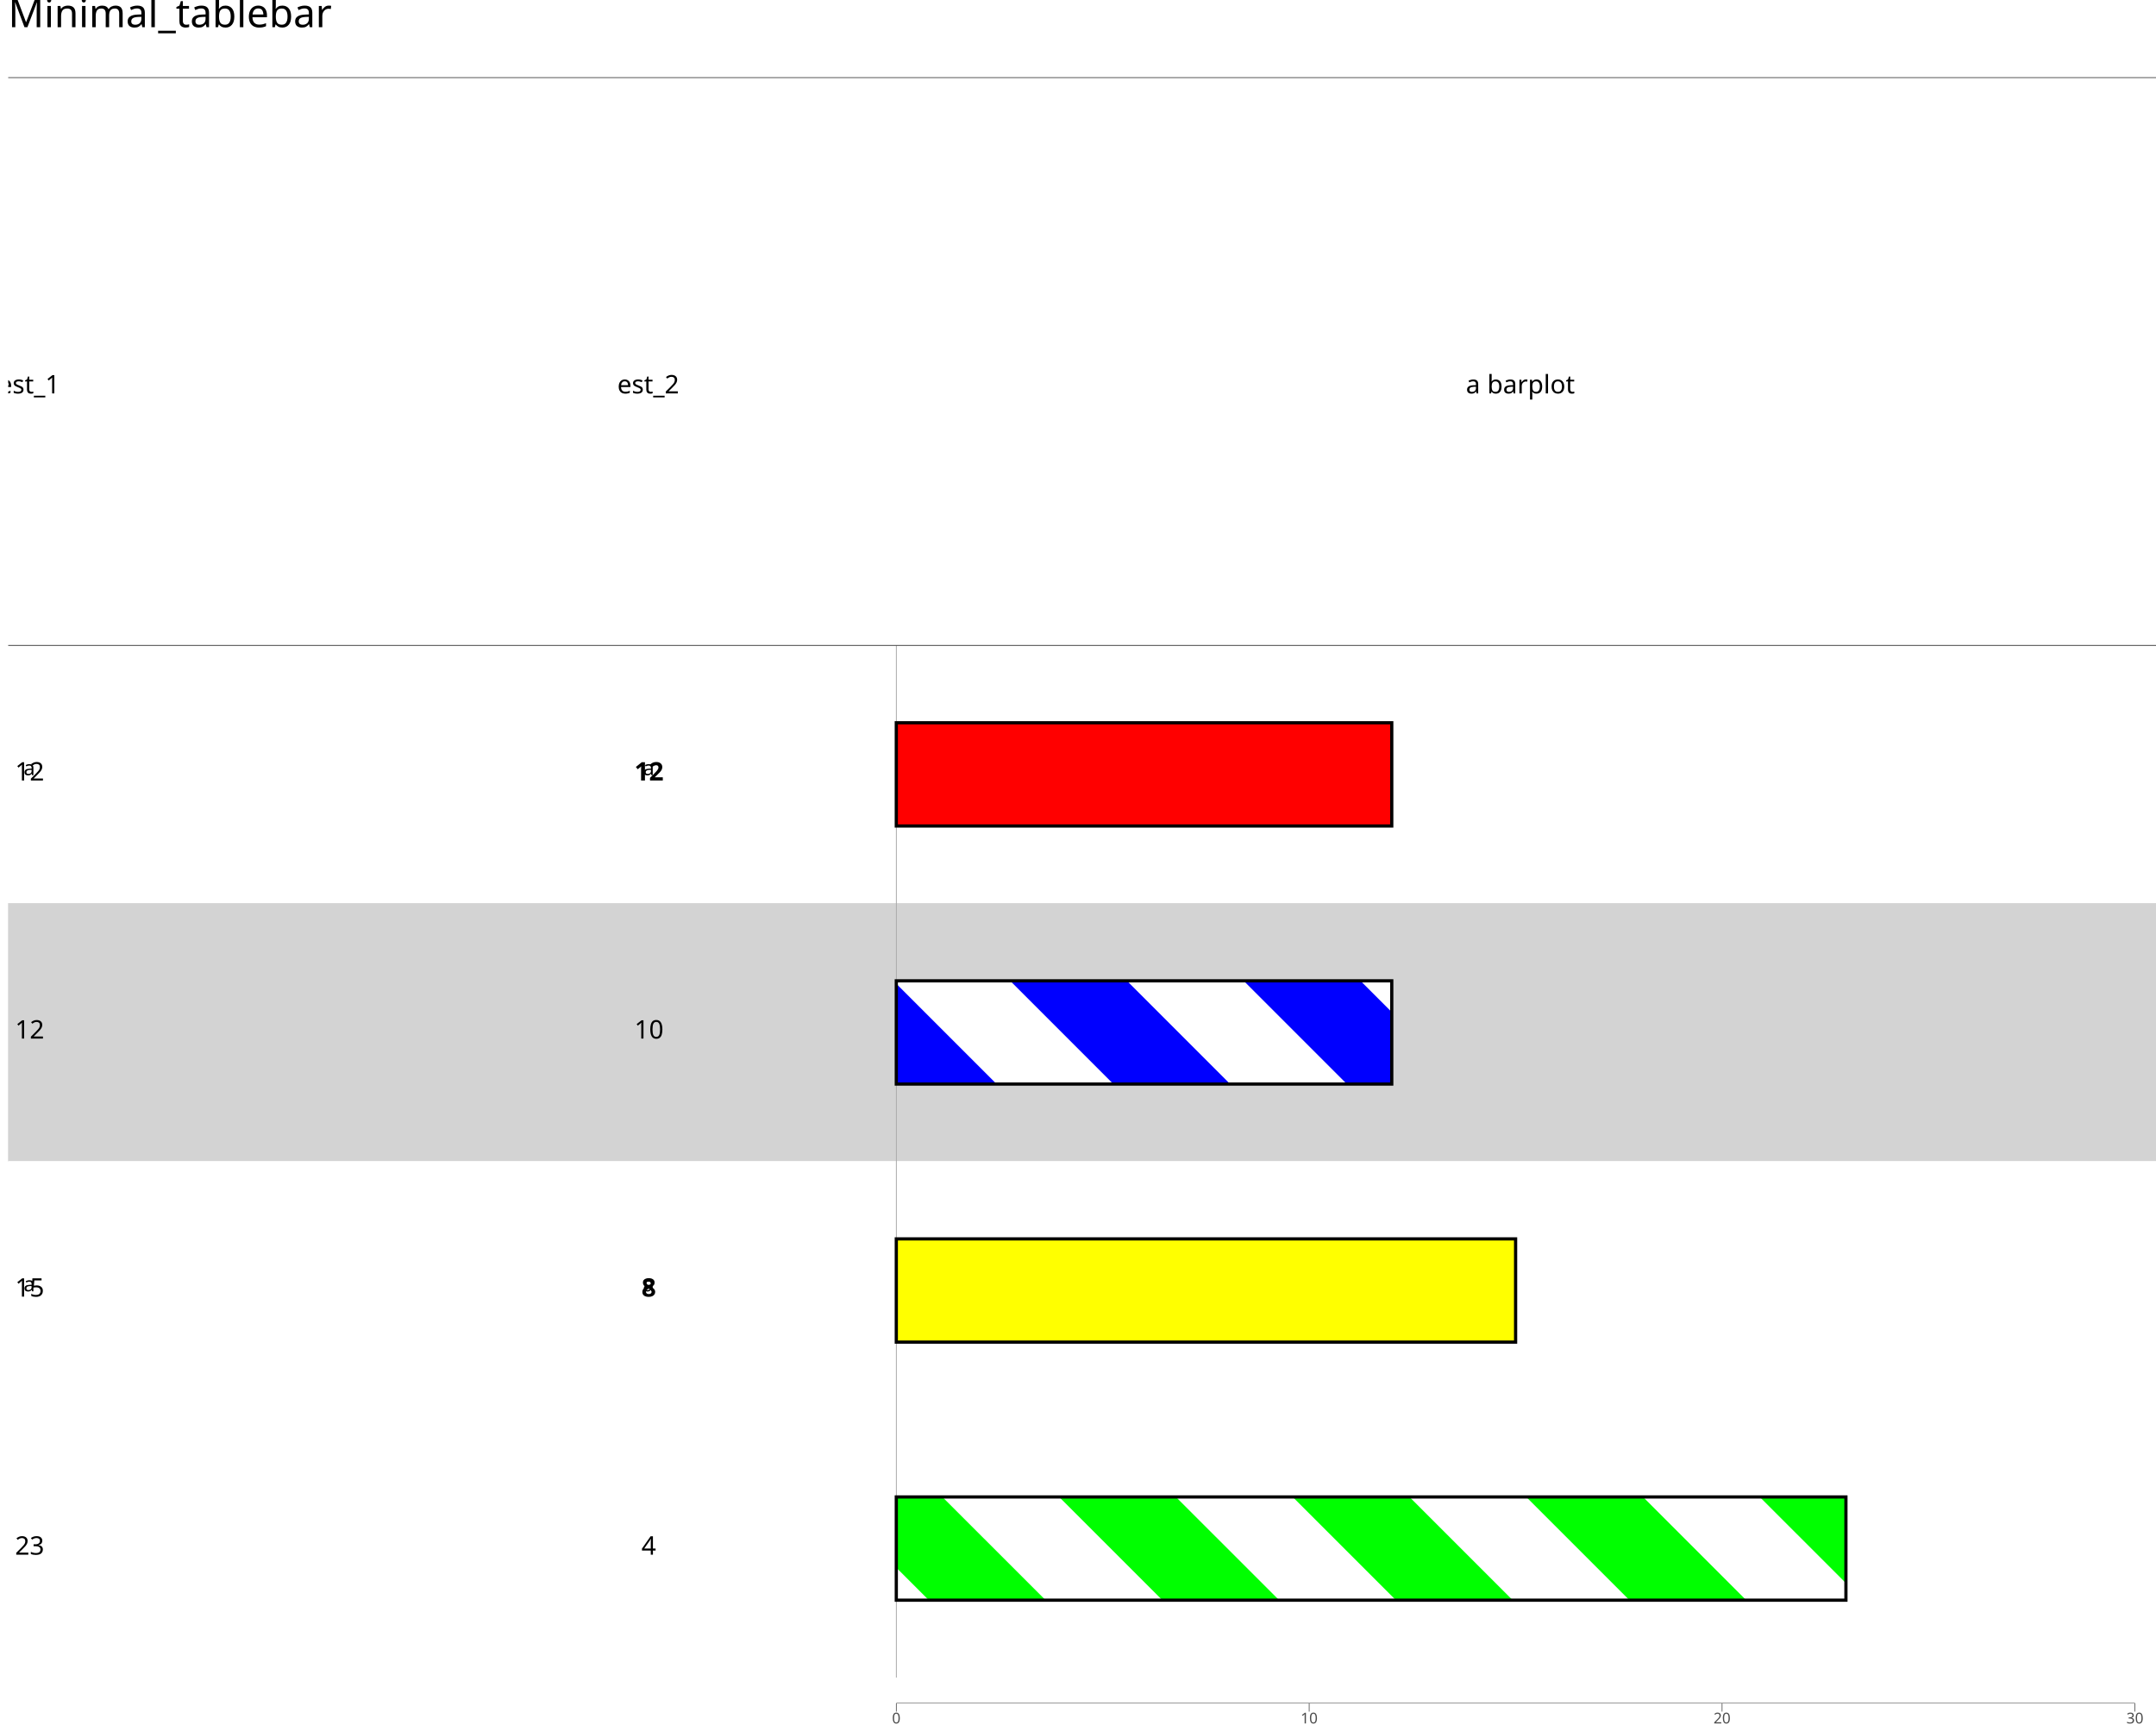
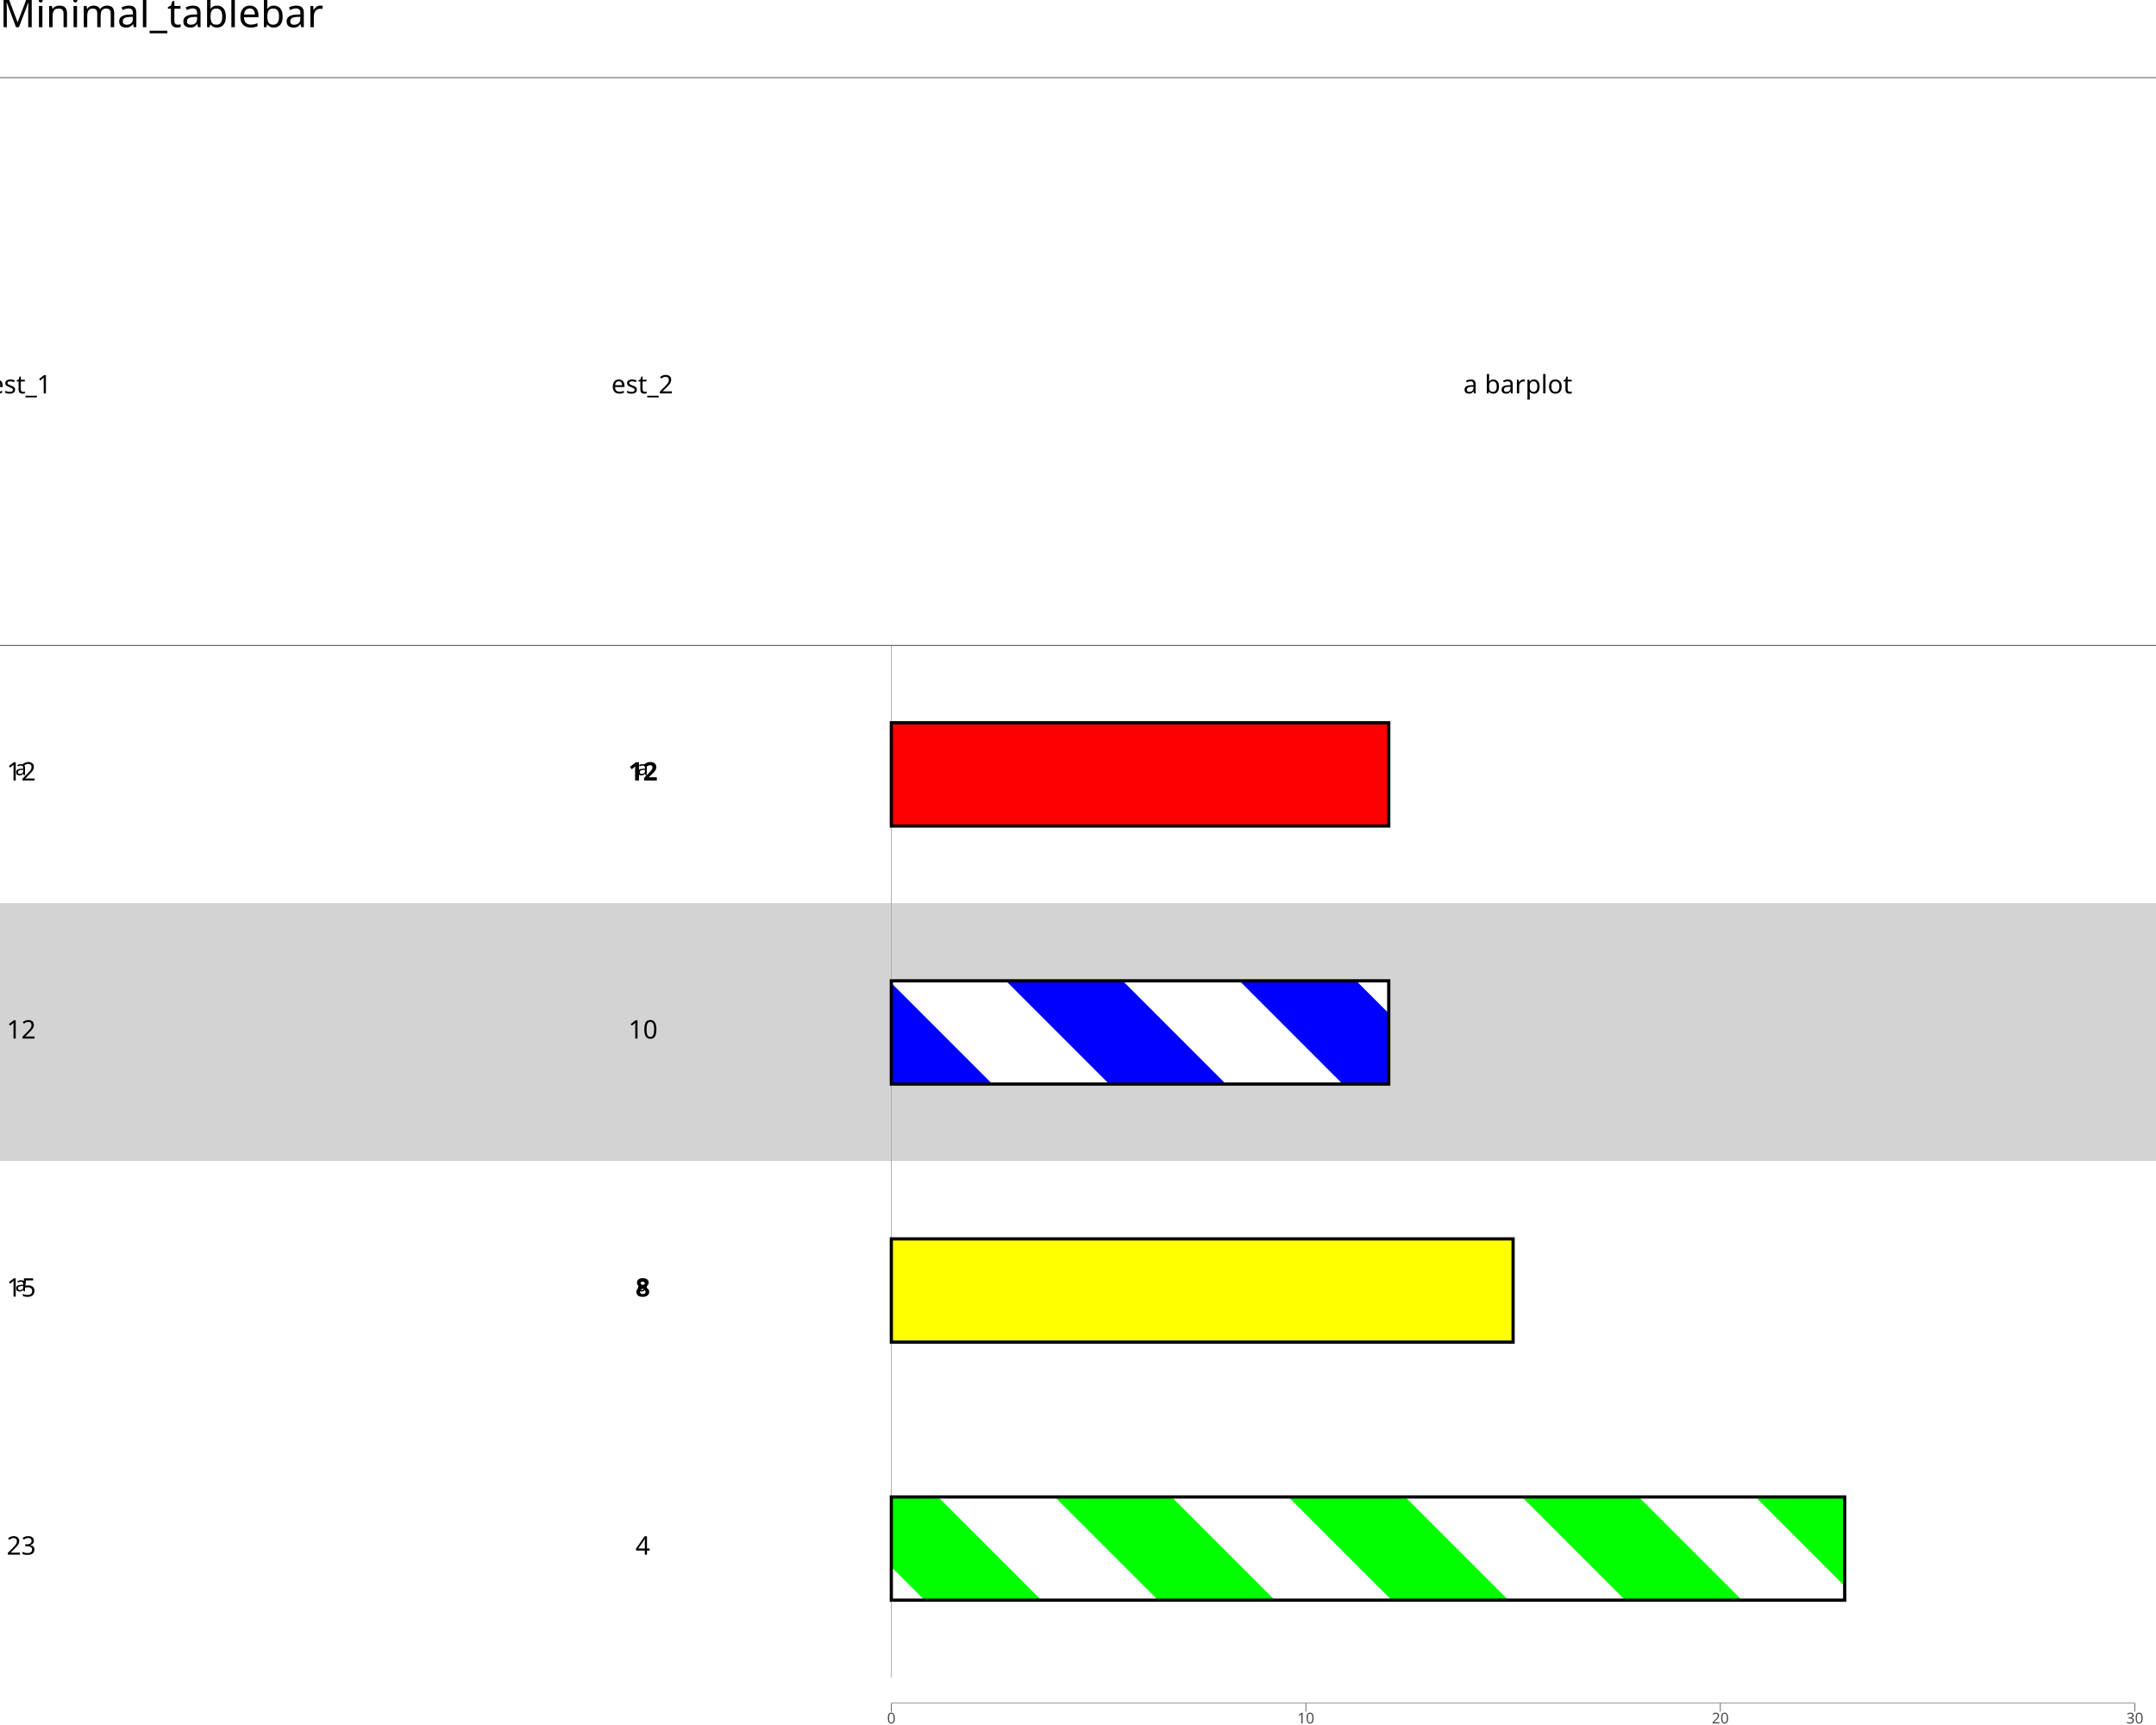
<svg xmlns="http://www.w3.org/2000/svg" class="svglite" data-engine-version="2.0" width="720.00pt" height="576.00pt" viewBox="0 0 720.00 576.00">
  <defs>
    <style type="text/css">
    .svglite line, .svglite polyline, .svglite polygon, .svglite path, .svglite rect, .svglite circle {
      fill: none;
      stroke: #000000;
      stroke-linecap: round;
      stroke-linejoin: round;
      stroke-miterlimit: 10.00;
    }
  </style>
  </defs>
  <rect width="100%" height="100%" style="stroke: none; fill: #FFFFFF;" />
  <defs>
    <clipPath id="cpMC4wMHw3MjAuMDB8MC4wMHw1NzYuMDA=">
      <rect x="0.00" y="0.00" width="720.00" height="576.00" />
    </clipPath>
  </defs>
  <g clip-path="url(#cpMC4wMHw3MjAuMDB8MC4wMHw1NzYuMDA=)">
    <rect x="0.00" y="0.00" width="720.00" height="576.00" style="stroke-width: 1.07; stroke: #FFFFFF; fill: #FFFFFF;" />
  </g>
  <defs>
-     <clipPath id="cpMi43NHw3MjAuMDB8MTcuMzB8NTY4Ljc4">
-       <rect x="2.74" y="17.30" width="717.26" height="551.48" />
+     <clipPath id="cpMC4wMHw3MjAuMDB8MTcuMzB8NTY4Ljc4">
+       <rect x="0.00" y="17.30" width="720.00" height="551.48" />
    </clipPath>
  </defs>
-   <g clip-path="url(#cpMi43NHw3MjAuMDB8MTcuMzB8NTY4Ljc4)">
-     <rect x="2.74" y="17.30" width="717.26" height="551.48" style="stroke-width: 1.07; stroke: none; fill: #FFFFFF;" />
-     <rect x="2.74" y="215.49" width="717.26" height="86.17" style="stroke-width: 0.21; stroke: #FFFFFF; stroke-linecap: butt; stroke-linejoin: miter; fill: #FFFFFF;" />
-     <rect x="2.74" y="301.66" width="717.26" height="86.17" style="stroke-width: 0.21; stroke: #D3D3D3; stroke-linecap: butt; stroke-linejoin: miter; fill: #D3D3D3;" />
-     <rect x="2.74" y="387.83" width="717.26" height="86.17" style="stroke-width: 0.21; stroke: #FFFFFF; stroke-linecap: butt; stroke-linejoin: miter; fill: #FFFFFF;" />
-     <rect x="2.74" y="474.00" width="717.26" height="86.17" style="stroke-width: 0.21; stroke: #FFFFFF; stroke-linecap: butt; stroke-linejoin: miter; fill: #FFFFFF;" />
-     <line x1="299.32" y1="215.49" x2="299.32" y2="560.16" style="stroke-width: 0.21; stroke: #A9A9A9; stroke-linecap: butt;" />
-     <line x1="299.32" y1="215.49" x2="299.32" y2="560.16" style="stroke-width: 0.21; stroke: #A9A9A9; stroke-linecap: butt;" />
-     <rect x="2.74" y="25.92" width="717.26" height="189.57" style="stroke-width: 1.07; stroke: none; stroke-linecap: butt; stroke-linejoin: miter; fill: #FFFFFF;" />
-     <rect x="2.74" y="25.92" width="717.26" height="189.57" style="stroke-width: 1.07; stroke: none; stroke-linecap: butt; stroke-linejoin: miter; fill: #FFFFFF;" />
-     <rect x="2.74" y="25.92" width="717.26" height="189.57" style="stroke-width: 1.07; stroke: none; stroke-linecap: butt; stroke-linejoin: miter; fill: #FFFFFF;" />
-     <rect x="2.74" y="25.92" width="717.26" height="189.57" style="stroke-width: 1.07; stroke: none; stroke-linecap: butt; stroke-linejoin: miter; fill: #FFFFFF;" />
-     <line x1="299.32" y1="568.78" x2="712.97" y2="568.78" style="stroke-width: 0.21; stroke-linecap: butt;" />
-     <line x1="2.74" y1="215.49" x2="720.00" y2="215.49" style="stroke-width: 0.21; stroke-linecap: butt;" />
-     <line x1="2.74" y1="25.92" x2="720.00" y2="25.92" style="stroke-width: 0.21; stroke-linecap: butt;" />
-     <rect x="299.32" y="241.34" width="165.46" height="34.47" style="stroke-width: 1.07; stroke: none; stroke-linecap: square; stroke-linejoin: miter; fill: #FF0000;" />
-     <rect x="299.32" y="327.51" width="165.46" height="34.47" style="stroke-width: 1.07; stroke: none; stroke-linecap: square; stroke-linejoin: miter; fill: #0000FF;" />
-     <rect x="299.32" y="413.68" width="206.82" height="34.47" style="stroke-width: 1.07; stroke: none; stroke-linecap: square; stroke-linejoin: miter; fill: #FFFF00;" />
-     <rect x="299.32" y="499.85" width="317.13" height="34.47" style="stroke-width: 1.07; stroke: none; stroke-linecap: square; stroke-linejoin: miter; fill: #00FF00;" />
-     <polygon points="371.81,361.98 332.82,361.98 299.32,328.48 299.32,327.51 337.34,327.51 371.81,361.98 " style="stroke-width: 1.07; stroke: none; stroke-linecap: square; fill: #FFFFFF;" />
-     <polygon points="449.80,361.98 410.81,361.98 376.34,327.51 415.33,327.51 449.80,361.98 " style="stroke-width: 1.07; stroke: none; stroke-linecap: square; fill: #FFFFFF;" />
-     <polygon points="454.33,327.51 464.78,327.51 464.78,337.96 454.33,327.51 " style="stroke-width: 1.07; stroke: none; stroke-linecap: square; fill: #FFFFFF;" />
-     <polygon points="310.18,534.31 299.32,534.31 299.32,523.46 310.18,534.31 " style="stroke-width: 1.07; stroke: none; stroke-linecap: square; fill: #FFFFFF;" />
-     <polygon points="388.17,534.31 349.17,534.31 314.70,499.85 353.70,499.85 388.17,534.31 " style="stroke-width: 1.07; stroke: none; stroke-linecap: square; fill: #FFFFFF;" />
-     <polygon points="466.16,534.31 427.16,534.31 392.69,499.85 431.69,499.85 466.16,534.31 " style="stroke-width: 1.07; stroke: none; stroke-linecap: square; fill: #FFFFFF;" />
-     <polygon points="544.15,534.31 505.15,534.31 470.69,499.85 509.68,499.85 544.15,534.31 " style="stroke-width: 1.07; stroke: none; stroke-linecap: square; fill: #FFFFFF;" />
-     <polygon points="616.45,528.63 616.45,534.31 583.14,534.31 548.68,499.85 587.67,499.85 616.45,528.63 " style="stroke-width: 1.07; stroke: none; stroke-linecap: square; fill: #FFFFFF;" />
-     <rect x="299.32" y="241.34" width="165.46" height="34.47" style="stroke-width: 1.07; stroke-linecap: square; stroke-linejoin: miter;" />
-     <rect x="299.32" y="327.51" width="165.46" height="34.47" style="stroke-width: 1.07; stroke-linecap: square; stroke-linejoin: miter;" />
-     <rect x="299.32" y="413.68" width="206.82" height="34.47" style="stroke-width: 1.07; stroke-linecap: square; stroke-linejoin: miter;" />
-     <rect x="299.32" y="499.85" width="317.13" height="34.47" style="stroke-width: 1.07; stroke-linecap: square; stroke-linejoin: miter;" />
-     <text x="211.85" y="260.63" style="font-size: 8.54px; font-weight: bold; font-family: sans;" textLength="9.50px" lengthAdjust="spacingAndGlyphs">12</text>
-     <text x="211.85" y="346.79" style="font-size: 8.54px; font-family: sans;" textLength="9.50px" lengthAdjust="spacingAndGlyphs">10</text>
-     <text x="214.22" y="432.96" style="font-size: 8.54px; font-weight: bold; font-family: sans;" textLength="4.75px" lengthAdjust="spacingAndGlyphs">8</text>
-     <text x="214.22" y="519.13" style="font-size: 8.54px; font-family: sans;" textLength="4.75px" lengthAdjust="spacingAndGlyphs">4</text>
-     <text x="214.70" y="258.86" style="font-size: 6.83px; font-family: sans;" textLength="3.80px" lengthAdjust="spacingAndGlyphs">a</text>
-     <text x="214.70" y="431.20" style="font-size: 6.83px; font-family: sans;" textLength="3.80px" lengthAdjust="spacingAndGlyphs">a</text>
-     <text x="5.02" y="260.63" style="font-size: 8.54px; font-family: sans;" textLength="9.50px" lengthAdjust="spacingAndGlyphs">12</text>
-     <text x="5.02" y="346.79" style="font-size: 8.54px; font-family: sans;" textLength="9.50px" lengthAdjust="spacingAndGlyphs">12</text>
-     <text x="5.02" y="432.96" style="font-size: 8.54px; font-family: sans;" textLength="9.50px" lengthAdjust="spacingAndGlyphs">15</text>
-     <text x="5.02" y="519.13" style="font-size: 8.54px; font-family: sans;" textLength="9.50px" lengthAdjust="spacingAndGlyphs">23</text>
-     <text x="7.87" y="258.86" style="font-size: 6.83px; font-family: sans;" textLength="3.80px" lengthAdjust="spacingAndGlyphs">a</text>
-     <text x="7.87" y="431.20" style="font-size: 6.83px; font-family: sans;" textLength="3.80px" lengthAdjust="spacingAndGlyphs">a</text>
-     <text x="489.54" y="131.37" style="font-size: 8.54px; font-family: sans;" textLength="4.75px" lengthAdjust="spacingAndGlyphs">a</text>
-     <text x="496.66" y="131.37" style="font-size: 8.54px; font-family: sans;" textLength="26.10px" lengthAdjust="spacingAndGlyphs">barplot</text>
-     <text x="206.15" y="131.37" style="font-size: 8.54px; font-family: sans;" textLength="20.89px" lengthAdjust="spacingAndGlyphs">est_2</text>
-     <text x="-0.67" y="131.37" style="font-size: 8.54px; font-family: sans;" textLength="20.89px" lengthAdjust="spacingAndGlyphs">est_1</text>
+   <g clip-path="url(#cpMC4wMHw3MjAuMDB8MTcuMzB8NTY4Ljc4)">
+     <rect x="-0.095" y="17.30" width="720.09" height="551.48" style="stroke-width: 1.07; stroke: none; fill: #FFFFFF;" />
+     <rect x="-0.095" y="215.49" width="720.09" height="86.17" style="stroke-width: 0.21; stroke: #FFFFFF; stroke-linecap: butt; stroke-linejoin: miter; fill: #FFFFFF;" />
+     <rect x="-0.095" y="301.66" width="720.09" height="86.17" style="stroke-width: 0.21; stroke: #D3D3D3; stroke-linecap: butt; stroke-linejoin: miter; fill: #D3D3D3;" />
+     <rect x="-0.095" y="387.83" width="720.09" height="86.17" style="stroke-width: 0.21; stroke: #FFFFFF; stroke-linecap: butt; stroke-linejoin: miter; fill: #FFFFFF;" />
+     <rect x="-0.095" y="474.00" width="720.09" height="86.17" style="stroke-width: 0.21; stroke: #FFFFFF; stroke-linecap: butt; stroke-linejoin: miter; fill: #FFFFFF;" />
+     <line x1="297.66" y1="215.49" x2="297.66" y2="560.16" style="stroke-width: 0.21; stroke: #A9A9A9; stroke-linecap: butt;" />
+     <line x1="297.66" y1="215.49" x2="297.66" y2="560.16" style="stroke-width: 0.21; stroke: #A9A9A9; stroke-linecap: butt;" />
+     <rect x="-0.095" y="25.92" width="720.09" height="189.57" style="stroke-width: 1.07; stroke: none; stroke-linecap: butt; stroke-linejoin: miter; fill: #FFFFFF;" />
+     <rect x="-0.095" y="25.92" width="720.09" height="189.57" style="stroke-width: 1.07; stroke: none; stroke-linecap: butt; stroke-linejoin: miter; fill: #FFFFFF;" />
+     <rect x="-0.095" y="25.92" width="720.09" height="189.57" style="stroke-width: 1.07; stroke: none; stroke-linecap: butt; stroke-linejoin: miter; fill: #FFFFFF;" />
+     <rect x="-0.095" y="25.92" width="720.09" height="189.57" style="stroke-width: 1.07; stroke: none; stroke-linecap: butt; stroke-linejoin: miter; fill: #FFFFFF;" />
+     <line x1="297.66" y1="568.78" x2="712.94" y2="568.78" style="stroke-width: 0.21; stroke-linecap: butt;" />
+     <line x1="-0.095" y1="215.49" x2="720.00" y2="215.49" style="stroke-width: 0.21; stroke-linecap: butt;" />
+     <line x1="-0.095" y1="25.92" x2="720.00" y2="25.92" style="stroke-width: 0.21; stroke-linecap: butt;" />
+     <rect x="297.66" y="241.34" width="166.11" height="34.47" style="stroke-width: 1.07; stroke: none; stroke-linecap: square; stroke-linejoin: miter; fill: #FF0000;" />
+     <rect x="297.66" y="327.51" width="166.11" height="34.47" style="stroke-width: 1.07; stroke: none; stroke-linecap: square; stroke-linejoin: miter; fill: #0000FF;" />
+     <rect x="297.66" y="413.68" width="207.64" height="34.47" style="stroke-width: 1.07; stroke: none; stroke-linecap: square; stroke-linejoin: miter; fill: #FFFF00;" />
+     <rect x="297.66" y="499.85" width="318.38" height="34.47" style="stroke-width: 1.07; stroke: none; stroke-linecap: square; stroke-linejoin: miter; fill: #00FF00;" />
+     <polygon points="370.39,361.98 331.40,361.98 297.66,328.24 297.66,327.51 335.93,327.51 370.39,361.98 " style="stroke-width: 1.07; stroke: none; stroke-linecap: square; fill: #FFFFFF;" />
+     <polygon points="448.38,361.98 409.39,361.98 374.92,327.51 413.92,327.51 448.38,361.98 " style="stroke-width: 1.07; stroke: none; stroke-linecap: square; fill: #FFFFFF;" />
+     <polygon points="452.91,327.51 463.77,327.51 463.77,338.37 452.91,327.51 " style="stroke-width: 1.07; stroke: none; stroke-linecap: square; fill: #FFFFFF;" />
+     <polygon points="308.76,534.31 297.66,534.31 297.66,523.22 308.76,534.31 " style="stroke-width: 1.07; stroke: none; stroke-linecap: square; fill: #FFFFFF;" />
+     <polygon points="386.75,534.31 347.75,534.31 313.29,499.85 352.28,499.85 386.75,534.31 " style="stroke-width: 1.07; stroke: none; stroke-linecap: square; fill: #FFFFFF;" />
+     <polygon points="464.74,534.31 425.74,534.31 391.28,499.85 430.27,499.85 464.74,534.31 " style="stroke-width: 1.07; stroke: none; stroke-linecap: square; fill: #FFFFFF;" />
+     <polygon points="542.73,534.31 503.74,534.31 469.27,499.85 508.26,499.85 542.73,534.31 " style="stroke-width: 1.07; stroke: none; stroke-linecap: square; fill: #FFFFFF;" />
+     <polygon points="616.04,529.63 616.04,534.31 581.73,534.31 547.26,499.85 586.25,499.85 616.04,529.63 " style="stroke-width: 1.07; stroke: none; stroke-linecap: square; fill: #FFFFFF;" />
+     <rect x="297.66" y="241.34" width="166.11" height="34.47" style="stroke-width: 1.07; stroke-linecap: square; stroke-linejoin: miter;" />
+     <rect x="297.66" y="327.51" width="166.11" height="34.47" style="stroke-width: 1.07; stroke-linecap: square; stroke-linejoin: miter;" />
+     <rect x="297.66" y="413.68" width="207.64" height="34.47" style="stroke-width: 1.07; stroke-linecap: square; stroke-linejoin: miter;" />
+     <rect x="297.66" y="499.85" width="318.38" height="34.47" style="stroke-width: 1.07; stroke-linecap: square; stroke-linejoin: miter;" />
+     <text x="209.86" y="260.63" style="font-size: 8.54px; font-weight: bold; font-family: sans;" textLength="9.50px" lengthAdjust="spacingAndGlyphs">12</text>
+     <text x="209.86" y="346.79" style="font-size: 8.54px; font-family: sans;" textLength="9.50px" lengthAdjust="spacingAndGlyphs">10</text>
+     <text x="212.23" y="432.96" style="font-size: 8.54px; font-weight: bold; font-family: sans;" textLength="4.75px" lengthAdjust="spacingAndGlyphs">8</text>
+     <text x="212.23" y="519.13" style="font-size: 8.54px; font-family: sans;" textLength="4.75px" lengthAdjust="spacingAndGlyphs">4</text>
+     <text x="212.71" y="258.86" style="font-size: 6.83px; font-family: sans;" textLength="3.80px" lengthAdjust="spacingAndGlyphs">a</text>
+     <text x="212.71" y="431.20" style="font-size: 6.83px; font-family: sans;" textLength="3.80px" lengthAdjust="spacingAndGlyphs">a</text>
+     <text x="2.22" y="260.63" style="font-size: 8.54px; font-family: sans;" textLength="9.50px" lengthAdjust="spacingAndGlyphs">12</text>
+     <text x="2.22" y="346.79" style="font-size: 8.54px; font-family: sans;" textLength="9.50px" lengthAdjust="spacingAndGlyphs">12</text>
+     <text x="2.22" y="432.96" style="font-size: 8.54px; font-family: sans;" textLength="9.50px" lengthAdjust="spacingAndGlyphs">15</text>
+     <text x="2.22" y="519.13" style="font-size: 8.54px; font-family: sans;" textLength="9.50px" lengthAdjust="spacingAndGlyphs">23</text>
+     <text x="5.07" y="258.86" style="font-size: 6.83px; font-family: sans;" textLength="3.80px" lengthAdjust="spacingAndGlyphs">a</text>
+     <text x="5.07" y="431.20" style="font-size: 6.83px; font-family: sans;" textLength="3.80px" lengthAdjust="spacingAndGlyphs">a</text>
+     <text x="488.69" y="131.37" style="font-size: 8.54px; font-family: sans;" textLength="4.75px" lengthAdjust="spacingAndGlyphs">a</text>
+     <text x="495.81" y="131.37" style="font-size: 8.54px; font-family: sans;" textLength="26.10px" lengthAdjust="spacingAndGlyphs">barplot</text>
+     <text x="204.16" y="131.37" style="font-size: 8.54px; font-family: sans;" textLength="20.89px" lengthAdjust="spacingAndGlyphs">est_2</text>
+     <text x="-3.48" y="131.37" style="font-size: 8.54px; font-family: sans;" textLength="20.89px" lengthAdjust="spacingAndGlyphs">est_1</text>
  </g>
  <g clip-path="url(#cpMC4wMHw3MjAuMDB8MC4wMHw1NzYuMDA=)">
-     <polyline points="299.32,571.52 299.32,568.78 " style="stroke-width: 0.21; stroke: #333333; stroke-linecap: butt;" />
-     <polyline points="437.20,571.52 437.20,568.78 " style="stroke-width: 0.21; stroke: #333333; stroke-linecap: butt;" />
-     <polyline points="575.09,571.52 575.09,568.78 " style="stroke-width: 0.21; stroke: #333333; stroke-linecap: butt;" />
-     <polyline points="712.97,571.52 712.97,568.78 " style="stroke-width: 0.21; stroke: #333333; stroke-linecap: butt;" />
-     <text x="299.32" y="575.48" text-anchor="middle" style="font-size: 5.00px; fill: #4D4D4D; font-family: sans;" textLength="2.78px" lengthAdjust="spacingAndGlyphs">0</text>
-     <text x="437.20" y="575.48" text-anchor="middle" style="font-size: 5.00px; fill: #4D4D4D; font-family: sans;" textLength="5.56px" lengthAdjust="spacingAndGlyphs">10</text>
-     <text x="575.09" y="575.48" text-anchor="middle" style="font-size: 5.00px; fill: #4D4D4D; font-family: sans;" textLength="5.56px" lengthAdjust="spacingAndGlyphs">20</text>
-     <text x="712.97" y="575.48" text-anchor="middle" style="font-size: 5.00px; fill: #4D4D4D; font-family: sans;" textLength="5.56px" lengthAdjust="spacingAndGlyphs">30</text>
-     <text x="2.74" y="9.08" style="font-size: 13.20px; font-family: sans;" textLength="100.52px" lengthAdjust="spacingAndGlyphs">Minimal_tablebar</text>
+     <polyline points="297.66,571.52 297.66,568.78 " style="stroke-width: 0.21; stroke: #333333; stroke-linecap: butt;" />
+     <polyline points="436.09,571.52 436.09,568.78 " style="stroke-width: 0.21; stroke: #333333; stroke-linecap: butt;" />
+     <polyline points="574.51,571.52 574.51,568.78 " style="stroke-width: 0.21; stroke: #333333; stroke-linecap: butt;" />
+     <polyline points="712.94,571.52 712.94,568.78 " style="stroke-width: 0.21; stroke: #333333; stroke-linecap: butt;" />
+     <text x="297.66" y="575.48" text-anchor="middle" style="font-size: 5.00px; fill: #4D4D4D; font-family: sans;" textLength="2.78px" lengthAdjust="spacingAndGlyphs">0</text>
+     <text x="436.09" y="575.48" text-anchor="middle" style="font-size: 5.00px; fill: #4D4D4D; font-family: sans;" textLength="5.56px" lengthAdjust="spacingAndGlyphs">10</text>
+     <text x="574.51" y="575.48" text-anchor="middle" style="font-size: 5.00px; fill: #4D4D4D; font-family: sans;" textLength="5.56px" lengthAdjust="spacingAndGlyphs">20</text>
+     <text x="712.94" y="575.48" text-anchor="middle" style="font-size: 5.00px; fill: #4D4D4D; font-family: sans;" textLength="5.56px" lengthAdjust="spacingAndGlyphs">30</text>
+     <text x="-0.095" y="9.08" style="font-size: 13.20px; font-family: sans;" textLength="100.52px" lengthAdjust="spacingAndGlyphs">Minimal_tablebar</text>
  </g>
</svg>
